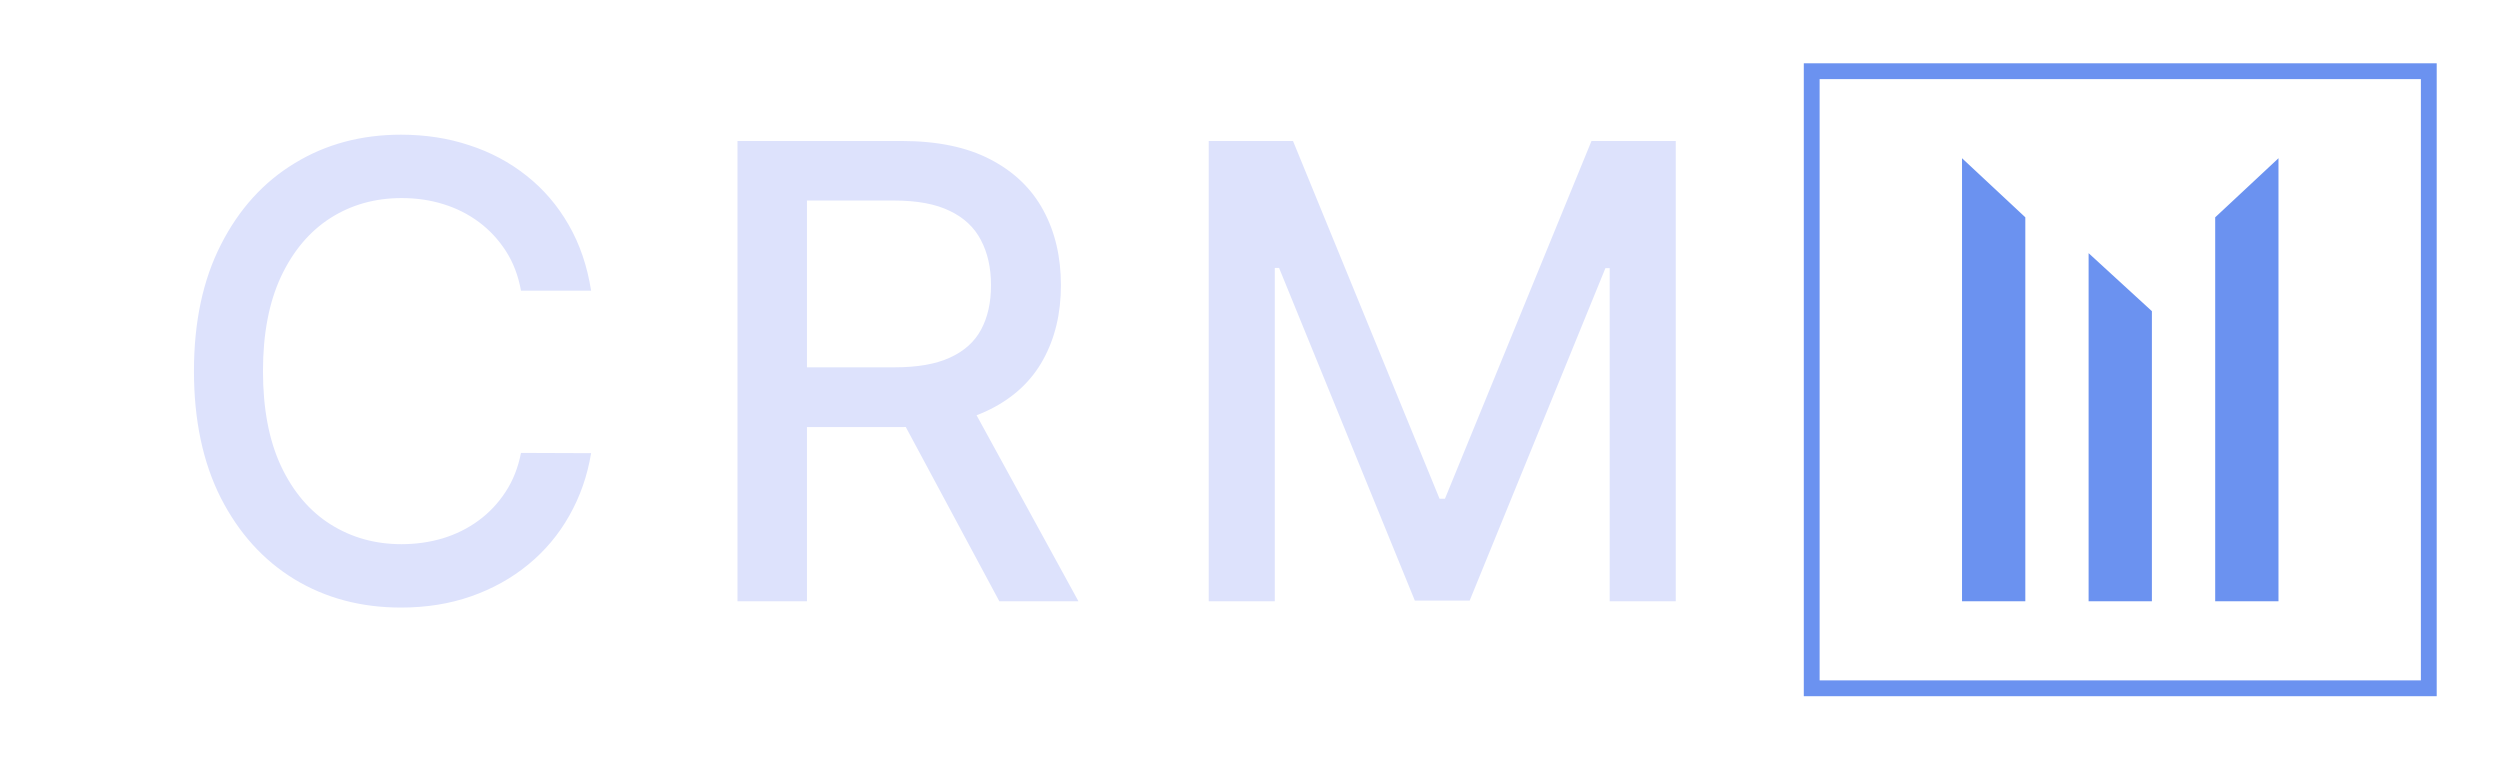
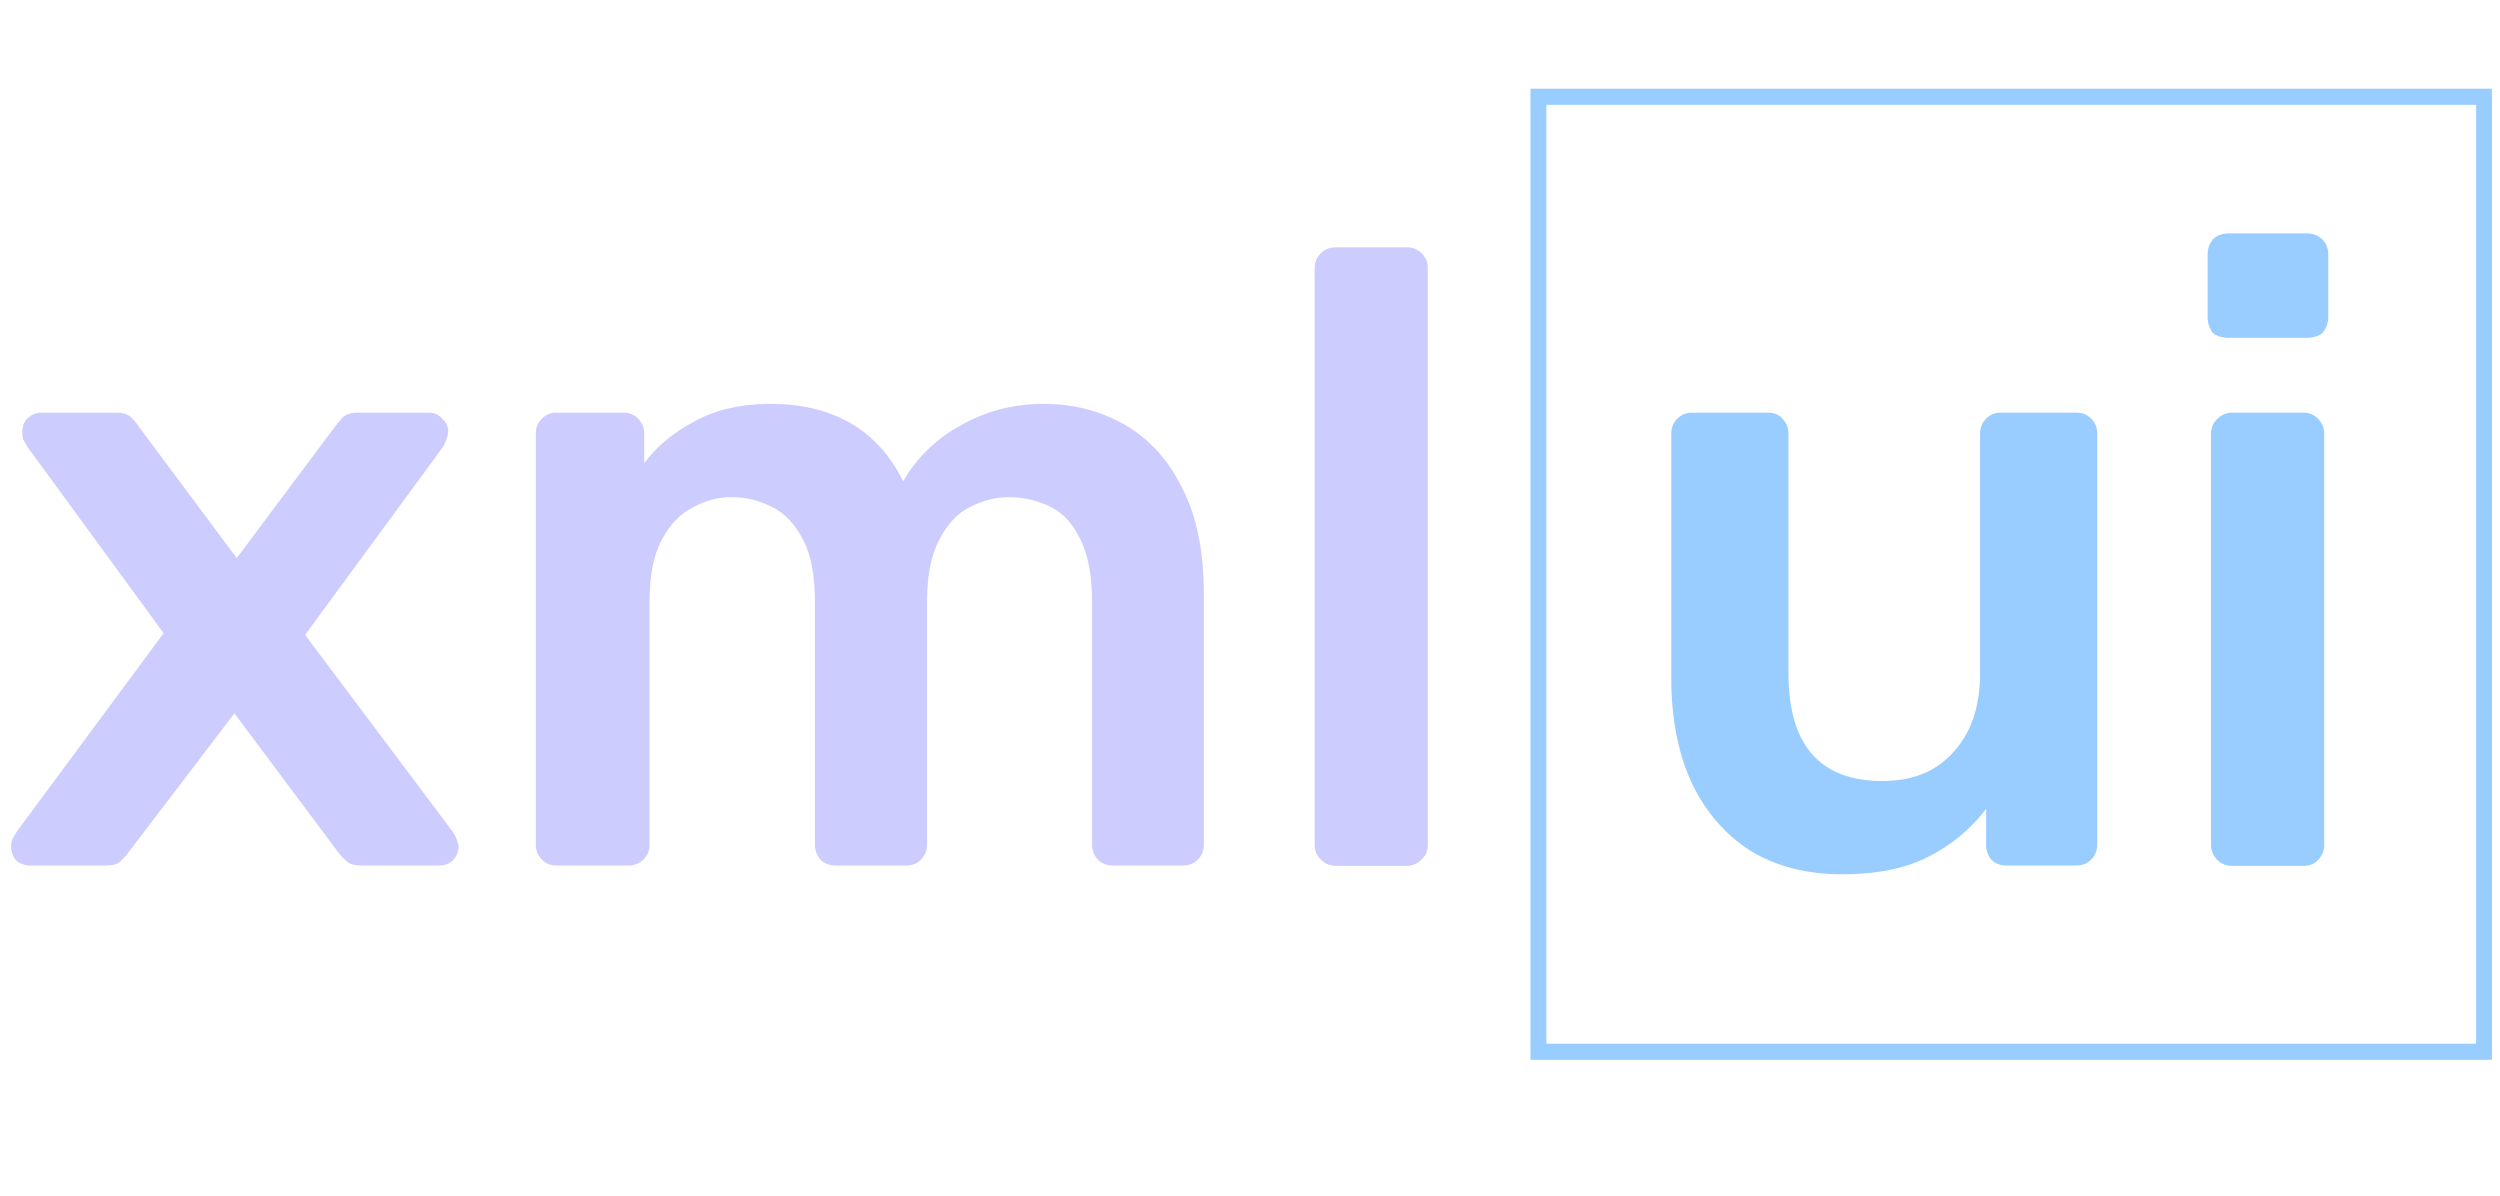
- <svg xmlns="http://www.w3.org/2000/svg" width="79" height="24" viewBox="0 0 79 24" fill="none">
-   <path d="M18.679 9.185H16.463C16.378 8.711 16.219 8.295 15.987 7.935C15.755 7.575 15.471 7.269 15.135 7.018C14.799 6.768 14.422 6.578 14.006 6.45C13.594 6.322 13.156 6.259 12.692 6.259C11.854 6.259 11.103 6.469 10.44 6.891C9.782 7.312 9.261 7.93 8.878 8.744C8.499 9.559 8.31 10.553 8.31 11.727C8.31 12.911 8.499 13.91 8.878 14.724C9.261 15.539 9.785 16.154 10.447 16.571C11.11 16.988 11.856 17.196 12.685 17.196C13.144 17.196 13.579 17.134 13.992 17.011C14.408 16.884 14.785 16.697 15.121 16.45C15.457 16.204 15.741 15.903 15.973 15.548C16.21 15.188 16.373 14.777 16.463 14.312L18.679 14.32C18.561 15.035 18.331 15.693 17.99 16.294C17.654 16.891 17.221 17.407 16.69 17.842C16.165 18.273 15.563 18.607 14.886 18.844C14.209 19.081 13.471 19.199 12.671 19.199C11.411 19.199 10.289 18.901 9.304 18.304C8.319 17.703 7.543 16.843 6.974 15.726C6.411 14.608 6.129 13.276 6.129 11.727C6.129 10.174 6.413 8.841 6.982 7.729C7.55 6.611 8.326 5.754 9.311 5.158C10.296 4.556 11.416 4.256 12.671 4.256C13.442 4.256 14.162 4.367 14.829 4.589C15.502 4.807 16.106 5.129 16.641 5.555C17.176 5.977 17.618 6.493 17.969 7.104C18.319 7.71 18.556 8.403 18.679 9.185ZM23.305 19V4.455H28.49C29.617 4.455 30.552 4.649 31.295 5.037C32.043 5.425 32.602 5.963 32.971 6.649C33.341 7.331 33.525 8.119 33.525 9.014C33.525 9.904 33.338 10.688 32.964 11.365C32.595 12.037 32.036 12.561 31.288 12.935C30.545 13.309 29.61 13.496 28.483 13.496H24.555V11.607H28.284C28.994 11.607 29.572 11.505 30.017 11.301C30.466 11.098 30.796 10.802 31.004 10.413C31.212 10.025 31.316 9.559 31.316 9.014C31.316 8.465 31.21 7.989 30.997 7.587C30.788 7.184 30.459 6.876 30.01 6.663C29.564 6.446 28.98 6.337 28.255 6.337H25.5V19H23.305ZM30.485 12.438L34.079 19H31.579L28.056 12.438H30.485ZM38.196 4.455H40.859L45.49 15.761H45.66L50.291 4.455H52.954V19H50.866V8.474H50.731L46.441 18.979H44.709L40.419 8.467H40.284V19H38.196V4.455Z" fill="#DDE2FC" />
-   <rect x="57.25" y="2.25" width="19.5" height="19.5" stroke="#6B92F0" stroke-width="0.5" />
-   <path d="M62 5L64 6.867V19H62V5Z" fill="#6B92F0" />
-   <path d="M72 5L70 6.867V19H72V5Z" fill="#6B92F0" />
-   <path d="M66 8L68 9.833V19H66V8Z" fill="#6B92F0" />
+ <svg xmlns="http://www.w3.org/2000/svg" width="115px" height="55px" viewBox="0 0 29 12" version="1.1">
+   <g id="surface1">
+     <path style=" stroke:none;fill-rule:nonzero;fill:rgb(60%,80%,100%);fill-opacity:1;" d="M 21.367 9.207 C 20.961 9.207 20.605 9.117 20.305 8.934 C 20.012 8.746 19.785 8.484 19.625 8.148 C 19.465 7.805 19.387 7.398 19.387 6.934 L 19.387 4.094 C 19.387 4.027 19.41 3.969 19.457 3.922 C 19.504 3.875 19.559 3.852 19.625 3.852 L 20.508 3.852 C 20.578 3.852 20.637 3.875 20.676 3.922 C 20.723 3.969 20.746 4.027 20.746 4.094 L 20.746 6.875 C 20.746 7.707 21.109 8.125 21.836 8.125 C 22.184 8.125 22.457 8.016 22.656 7.793 C 22.863 7.57 22.969 7.266 22.969 6.875 L 22.969 4.094 C 22.969 4.027 22.992 3.969 23.039 3.922 C 23.082 3.875 23.141 3.852 23.207 3.852 L 24.086 3.852 C 24.156 3.852 24.211 3.875 24.258 3.922 C 24.305 3.969 24.328 4.027 24.328 4.094 L 24.328 8.863 C 24.328 8.93 24.305 8.988 24.258 9.035 C 24.211 9.082 24.156 9.105 24.086 9.105 L 23.277 9.105 C 23.203 9.105 23.145 9.082 23.098 9.035 C 23.059 8.988 23.039 8.93 23.039 8.863 L 23.039 8.449 C 22.855 8.688 22.633 8.871 22.367 9.004 C 22.102 9.141 21.766 9.207 21.367 9.207 Z M 21.367 9.207 " />
+     <path style=" stroke:none;fill-rule:nonzero;fill:rgb(60%,80%,100%);fill-opacity:1;" d="M 25.891 9.109 C 25.824 9.109 25.766 9.086 25.719 9.039 C 25.672 8.988 25.648 8.934 25.648 8.867 L 25.648 4.098 C 25.648 4.027 25.672 3.973 25.719 3.926 C 25.766 3.879 25.824 3.852 25.891 3.852 L 26.719 3.852 C 26.793 3.852 26.848 3.879 26.891 3.926 C 26.938 3.973 26.961 4.027 26.961 4.098 L 26.961 8.867 C 26.961 8.934 26.938 8.988 26.891 9.039 C 26.848 9.086 26.793 9.109 26.719 9.109 Z M 25.848 2.984 C 25.777 2.984 25.715 2.965 25.668 2.926 C 25.629 2.875 25.609 2.816 25.609 2.742 L 25.609 2.016 C 25.609 1.945 25.629 1.891 25.668 1.844 C 25.715 1.797 25.777 1.773 25.848 1.773 L 26.758 1.773 C 26.832 1.773 26.895 1.797 26.941 1.844 C 26.984 1.891 27.008 1.945 27.008 2.016 L 27.008 2.742 C 27.008 2.816 26.984 2.875 26.941 2.926 C 26.895 2.965 26.832 2.984 26.758 2.984 Z M 25.848 2.984 " />
+     <path style=" stroke:none;fill-rule:nonzero;fill:rgb(80%,80%,100%);fill-opacity:1;" d="M 0.348 9.105 C 0.289 9.105 0.234 9.086 0.188 9.047 C 0.148 9 0.129 8.945 0.129 8.883 C 0.129 8.863 0.129 8.84 0.137 8.812 C 0.152 8.785 0.172 8.754 0.195 8.711 L 1.898 6.41 L 0.316 4.246 C 0.297 4.211 0.281 4.184 0.266 4.156 C 0.262 4.129 0.258 4.102 0.258 4.074 C 0.258 4.016 0.277 3.965 0.316 3.922 C 0.363 3.875 0.418 3.852 0.477 3.852 L 1.348 3.852 C 1.426 3.852 1.488 3.871 1.527 3.914 C 1.566 3.953 1.598 3.988 1.617 4.023 L 2.746 5.539 L 3.879 4.023 C 3.906 3.988 3.934 3.953 3.969 3.914 C 4.008 3.871 4.07 3.852 4.148 3.852 L 4.98 3.852 C 5.039 3.852 5.09 3.875 5.129 3.922 C 5.176 3.965 5.199 4.012 5.199 4.062 C 5.199 4.098 5.191 4.129 5.18 4.156 C 5.172 4.184 5.16 4.211 5.141 4.246 L 3.539 6.43 L 5.25 8.711 C 5.277 8.754 5.293 8.785 5.301 8.812 C 5.312 8.84 5.32 8.863 5.32 8.883 C 5.32 8.945 5.297 9 5.25 9.047 C 5.207 9.086 5.16 9.105 5.098 9.105 L 4.188 9.105 C 4.113 9.105 4.059 9.09 4.02 9.055 C 3.977 9.016 3.945 8.98 3.918 8.945 L 2.719 7.34 L 1.496 8.945 C 1.473 8.98 1.438 9.016 1.398 9.055 C 1.363 9.09 1.309 9.105 1.227 9.105 Z M 0.348 9.105 " />
+     <path style=" stroke:none;fill-rule:nonzero;fill:rgb(80%,80%,100%);fill-opacity:1;" d="M 6.453 9.105 C 6.387 9.105 6.332 9.082 6.285 9.035 C 6.238 8.988 6.215 8.93 6.215 8.863 L 6.215 4.094 C 6.215 4.027 6.238 3.969 6.285 3.922 C 6.332 3.875 6.387 3.852 6.453 3.852 L 7.234 3.852 C 7.301 3.852 7.359 3.875 7.402 3.922 C 7.449 3.969 7.473 4.027 7.473 4.094 L 7.473 4.438 C 7.613 4.25 7.801 4.09 8.035 3.965 C 8.273 3.828 8.559 3.758 8.883 3.75 C 9.645 3.738 10.176 4.039 10.477 4.648 C 10.629 4.383 10.848 4.164 11.137 4.004 C 11.43 3.836 11.754 3.75 12.105 3.75 C 12.453 3.75 12.766 3.832 13.047 3.992 C 13.332 4.156 13.555 4.402 13.715 4.73 C 13.883 5.055 13.965 5.465 13.965 5.965 L 13.965 8.863 C 13.965 8.93 13.941 8.988 13.898 9.035 C 13.852 9.082 13.793 9.105 13.727 9.105 L 12.906 9.105 C 12.84 9.105 12.781 9.082 12.734 9.035 C 12.688 8.988 12.668 8.93 12.668 8.863 L 12.668 6.043 C 12.668 5.742 12.621 5.504 12.535 5.328 C 12.449 5.145 12.332 5.016 12.188 4.945 C 12.039 4.871 11.875 4.832 11.695 4.832 C 11.551 4.832 11.402 4.871 11.254 4.945 C 11.109 5.016 10.988 5.145 10.895 5.328 C 10.801 5.504 10.754 5.742 10.754 6.043 L 10.754 8.863 C 10.754 8.93 10.73 8.988 10.684 9.035 C 10.641 9.082 10.582 9.105 10.516 9.105 L 9.695 9.105 C 9.621 9.105 9.562 9.082 9.516 9.035 C 9.477 8.988 9.453 8.93 9.453 8.863 L 9.453 6.043 C 9.453 5.742 9.41 5.504 9.316 5.328 C 9.223 5.145 9.102 5.016 8.953 4.945 C 8.809 4.871 8.652 4.832 8.484 4.832 C 8.332 4.832 8.18 4.871 8.035 4.953 C 7.887 5.027 7.77 5.152 7.676 5.328 C 7.582 5.504 7.535 5.742 7.535 6.043 L 7.535 8.863 C 7.535 8.93 7.512 8.988 7.465 9.035 C 7.418 9.082 7.359 9.105 7.293 9.105 Z M 6.453 9.105 " />
+     <path style=" stroke:none;fill-rule:nonzero;fill:rgb(80%,80%,100%);fill-opacity:1;" d="M 15.492 9.109 C 15.426 9.109 15.367 9.082 15.32 9.035 C 15.273 8.988 15.25 8.934 15.25 8.863 L 15.25 2.176 C 15.25 2.109 15.273 2.051 15.32 2.004 C 15.367 1.957 15.426 1.934 15.492 1.934 L 16.32 1.934 C 16.387 1.934 16.445 1.957 16.492 2.004 C 16.539 2.051 16.562 2.109 16.562 2.176 L 16.562 8.863 C 16.562 8.934 16.539 8.988 16.492 9.035 C 16.445 9.082 16.387 9.109 16.32 9.109 Z M 15.492 9.109 " />
+     <path style=" stroke:none;fill-rule:evenodd;fill:rgb(60%,80%,100%);fill-opacity:1;" d="M 28.723 0.281 L 17.938 0.281 L 17.938 11.172 L 28.723 11.172 Z M 17.754 0.094 L 17.754 11.359 L 28.906 11.359 L 28.906 0.094 Z M 17.754 0.094 " />
+   </g>
</svg>
